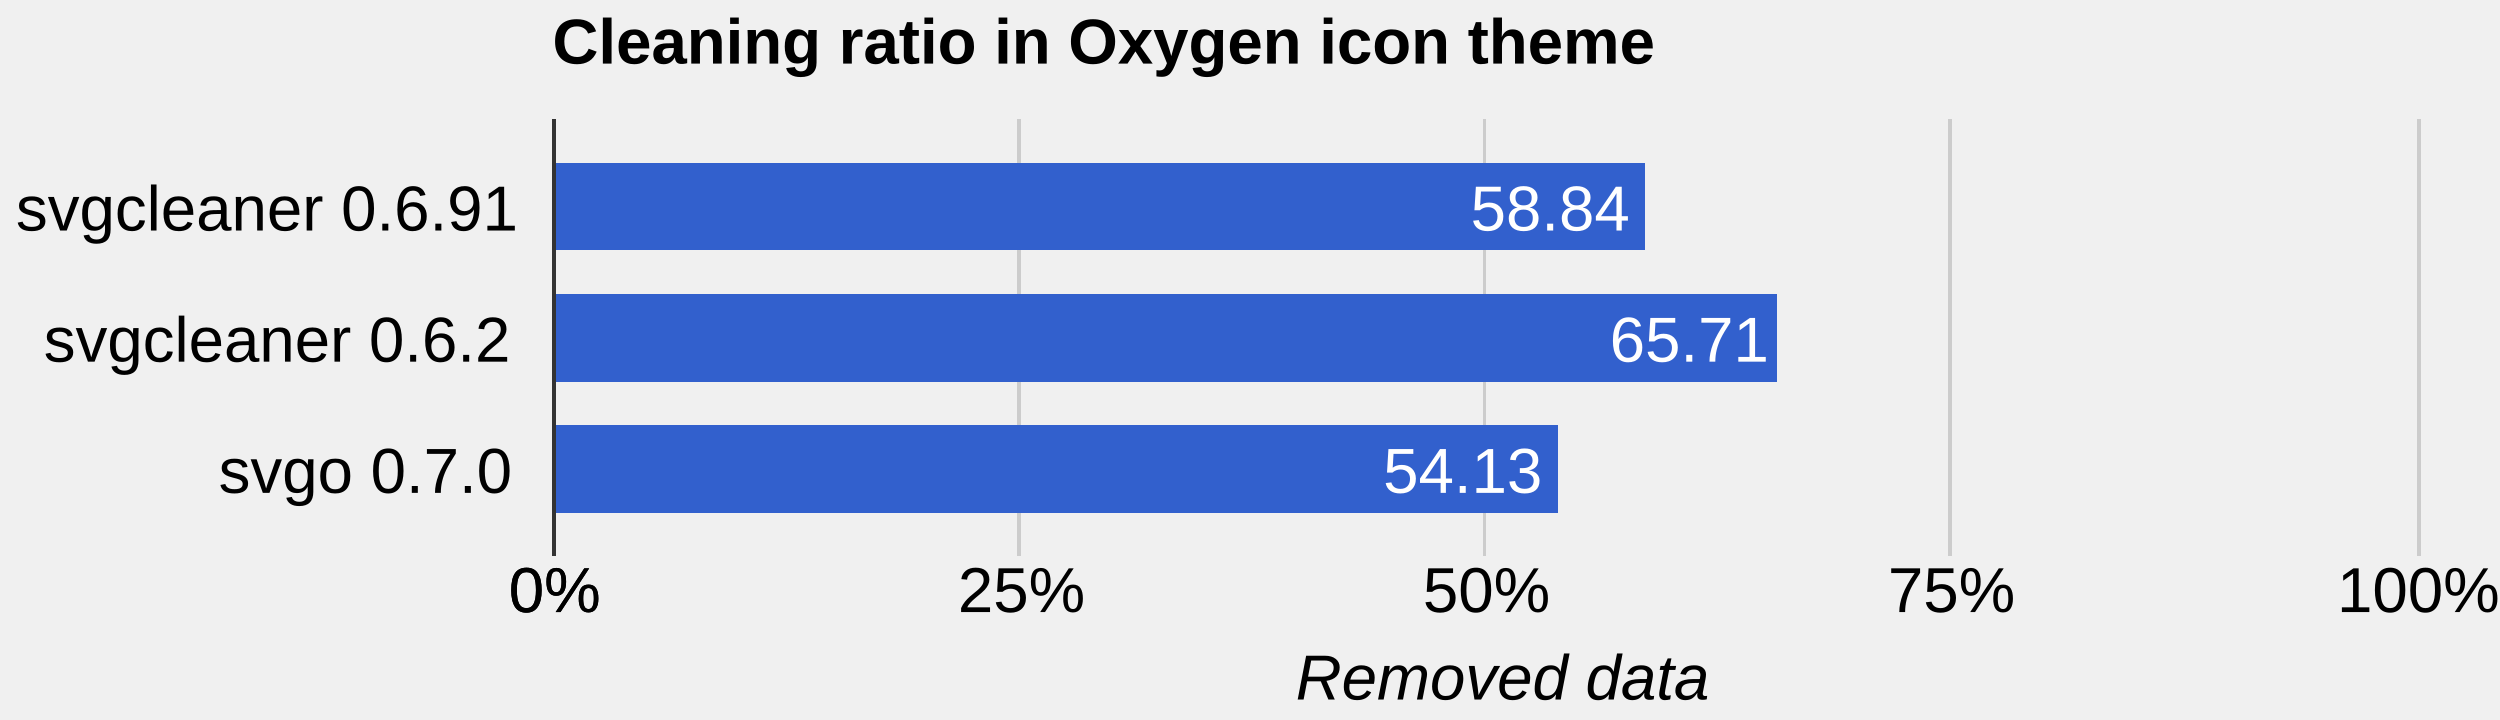
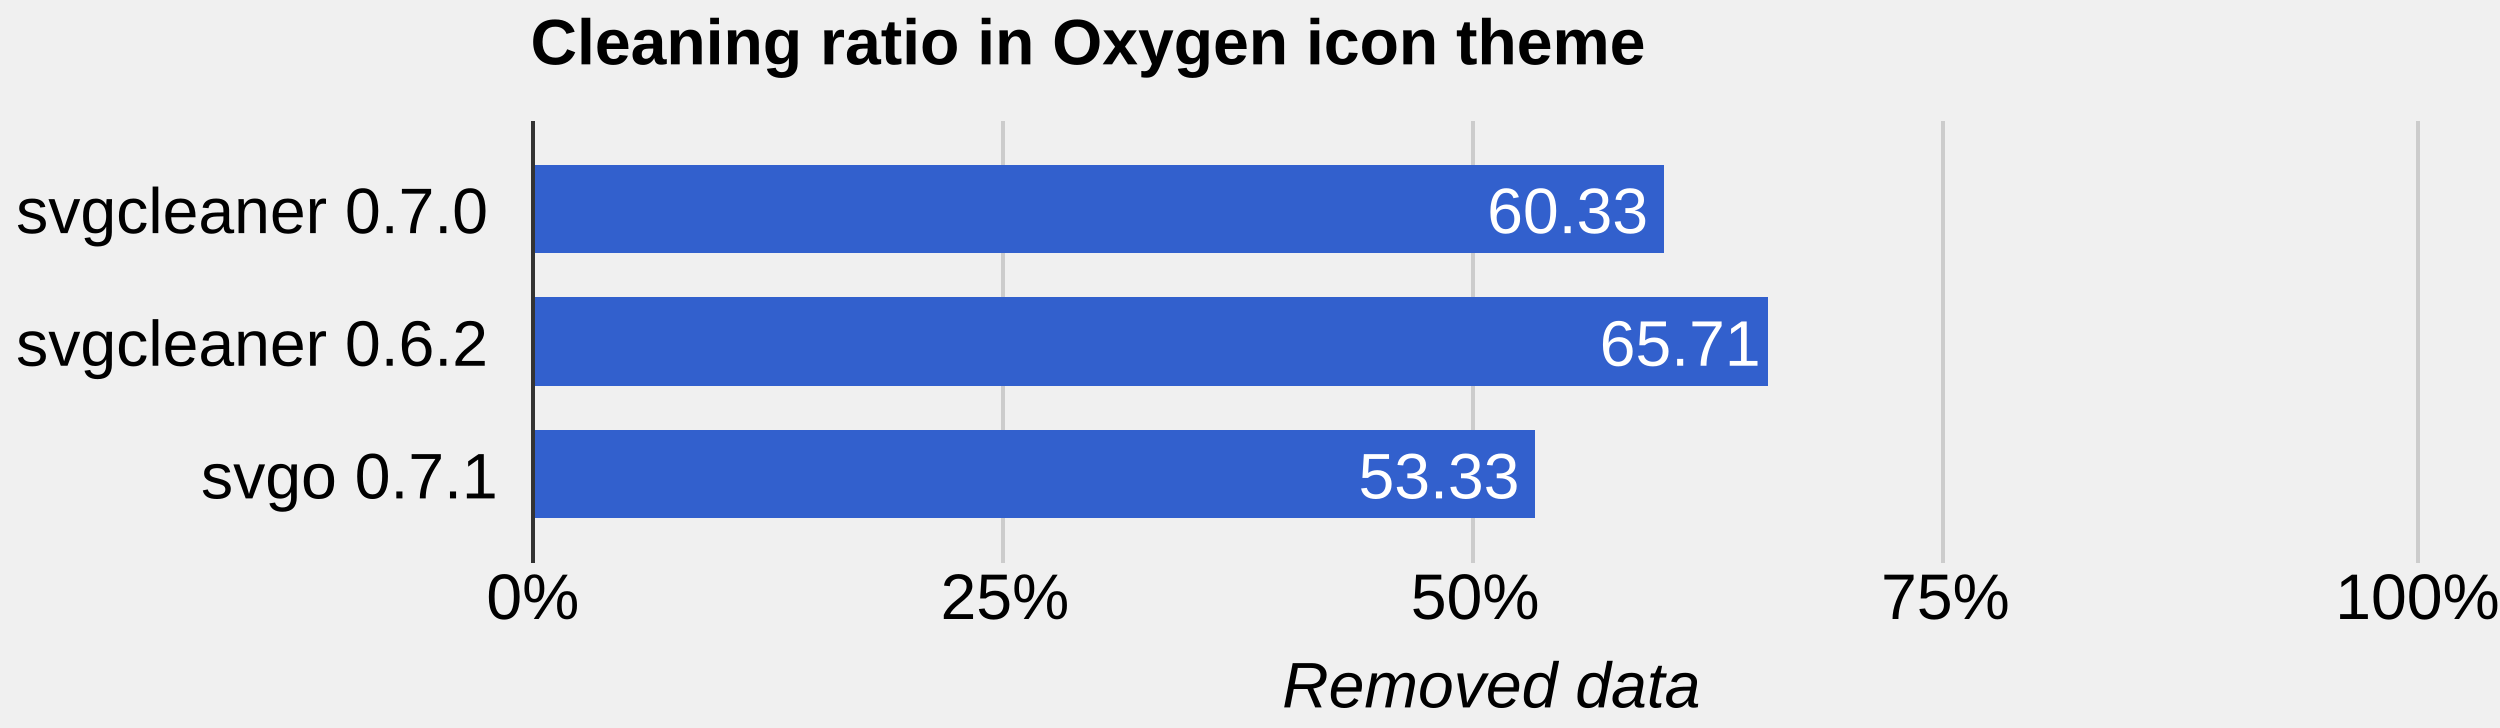
- <svg xmlns="http://www.w3.org/2000/svg" height="181" shape-rendering="crispEdges" width="629">
-   <text font-family="Arial" font-size="16" font-weight="bold" x="139" y="16">
+ <svg xmlns="http://www.w3.org/2000/svg" height="181" shape-rendering="crispEdges" width="622">
+   <text font-family="Arial" font-size="16" font-weight="bold" x="132" y="16">
        Cleaning ratio in Oxygen icon theme
    </text>
  <text font-family="Arial" font-size="16" x="4" y="58">
-         svgcleaner 0.6.91
+         svgcleaner 0.7.0
    </text>
-   <text font-family="Arial" font-size="16" x="11" y="91">
+   <text font-family="Arial" font-size="16" x="4" y="91">
        svgcleaner 0.6.2
    </text>
-   <text font-family="Arial" font-size="16" x="55" y="124">
-         svgo 0.7.0
+   <text font-family="Arial" font-size="16" x="50" y="124">
+         svgo 0.7.1
    </text>
-   <rect fill="#ccc" height="110" width="1" x="139" y="30" />
-   <text fill="#000" font-family="Arial" font-size="16" x="128" y="154">
+   <rect fill="#ccc" height="110" width="1" x="132" y="30" />
+   <text fill="#000" font-family="Arial" font-size="16" x="121" y="154">
        0%
    </text>
-   <rect fill="#ccc" height="110" width="1" x="139" y="30" />
-   <text fill="#000" font-family="Arial" font-size="16" x="128" y="154">
-         0%
-     </text>
-   <rect fill="#ccc" height="110" width="1" x="256" y="30" />
-   <text fill="#000" font-family="Arial" font-size="16" x="241" y="154">
+   <rect fill="#ccc" height="110" width="1" x="249" y="30" />
+   <text fill="#000" font-family="Arial" font-size="16" x="234" y="154">
        25%
    </text>
-   <rect fill="#ccc" height="110" width="1" x="373" y="30" />
-   <text fill="#000" font-family="Arial" font-size="16" x="358" y="154">
+   <rect fill="#ccc" height="110" width="1" x="366" y="30" />
+   <text fill="#000" font-family="Arial" font-size="16" x="351" y="154">
        50%
    </text>
-   <rect fill="#ccc" height="110" width="1" x="490" y="30" />
-   <text fill="#000" font-family="Arial" font-size="16" x="475" y="154">
+   <rect fill="#ccc" height="110" width="1" x="483" y="30" />
+   <text fill="#000" font-family="Arial" font-size="16" x="468" y="154">
        75%
    </text>
-   <rect fill="#ccc" height="110" width="1" x="608" y="30" />
-   <text fill="#000" font-family="Arial" font-size="16" x="588" y="154">
+   <rect fill="#ccc" height="110" width="1" x="601" y="30" />
+   <text fill="#000" font-family="Arial" font-size="16" x="581" y="154">
        100%
    </text>
-   <rect fill="#3260cd" height="22" width="275" x="139" y="41" />
+   <rect fill="#3260cd" height="22" width="282" x="132" y="41" />
  <text fill="#fff" font-family="Arial" font-size="16" x="370" y="58">
-         58.84
+         60.33
    </text>
-   <rect fill="#3260cd" height="22" width="308" x="139" y="74" />
-   <text fill="#fff" font-family="Arial" font-size="16" x="405" y="91">
+   <rect fill="#3260cd" height="22" width="308" x="132" y="74" />
+   <text fill="#fff" font-family="Arial" font-size="16" x="398" y="91">
        65.71
    </text>
-   <rect fill="#3260cd" height="22" width="253" x="139" y="107" />
-   <text fill="#fff" font-family="Arial" font-size="16" x="348" y="124">
-         54.13
+   <rect fill="#3260cd" height="22" width="250" x="132" y="107" />
+   <text fill="#fff" font-family="Arial" font-size="16" x="338" y="124">
+         53.33
    </text>
-   <rect fill="#333" height="110" width="1" x="139" y="30" />
-   <text font-family="Arial" font-size="16" font-style="italic" x="326" y="176">
+   <rect fill="#333" height="110" width="1" x="132" y="30" />
+   <text font-family="Arial" font-size="16" font-style="italic" x="319" y="176">
        Removed data
    </text>
</svg>
